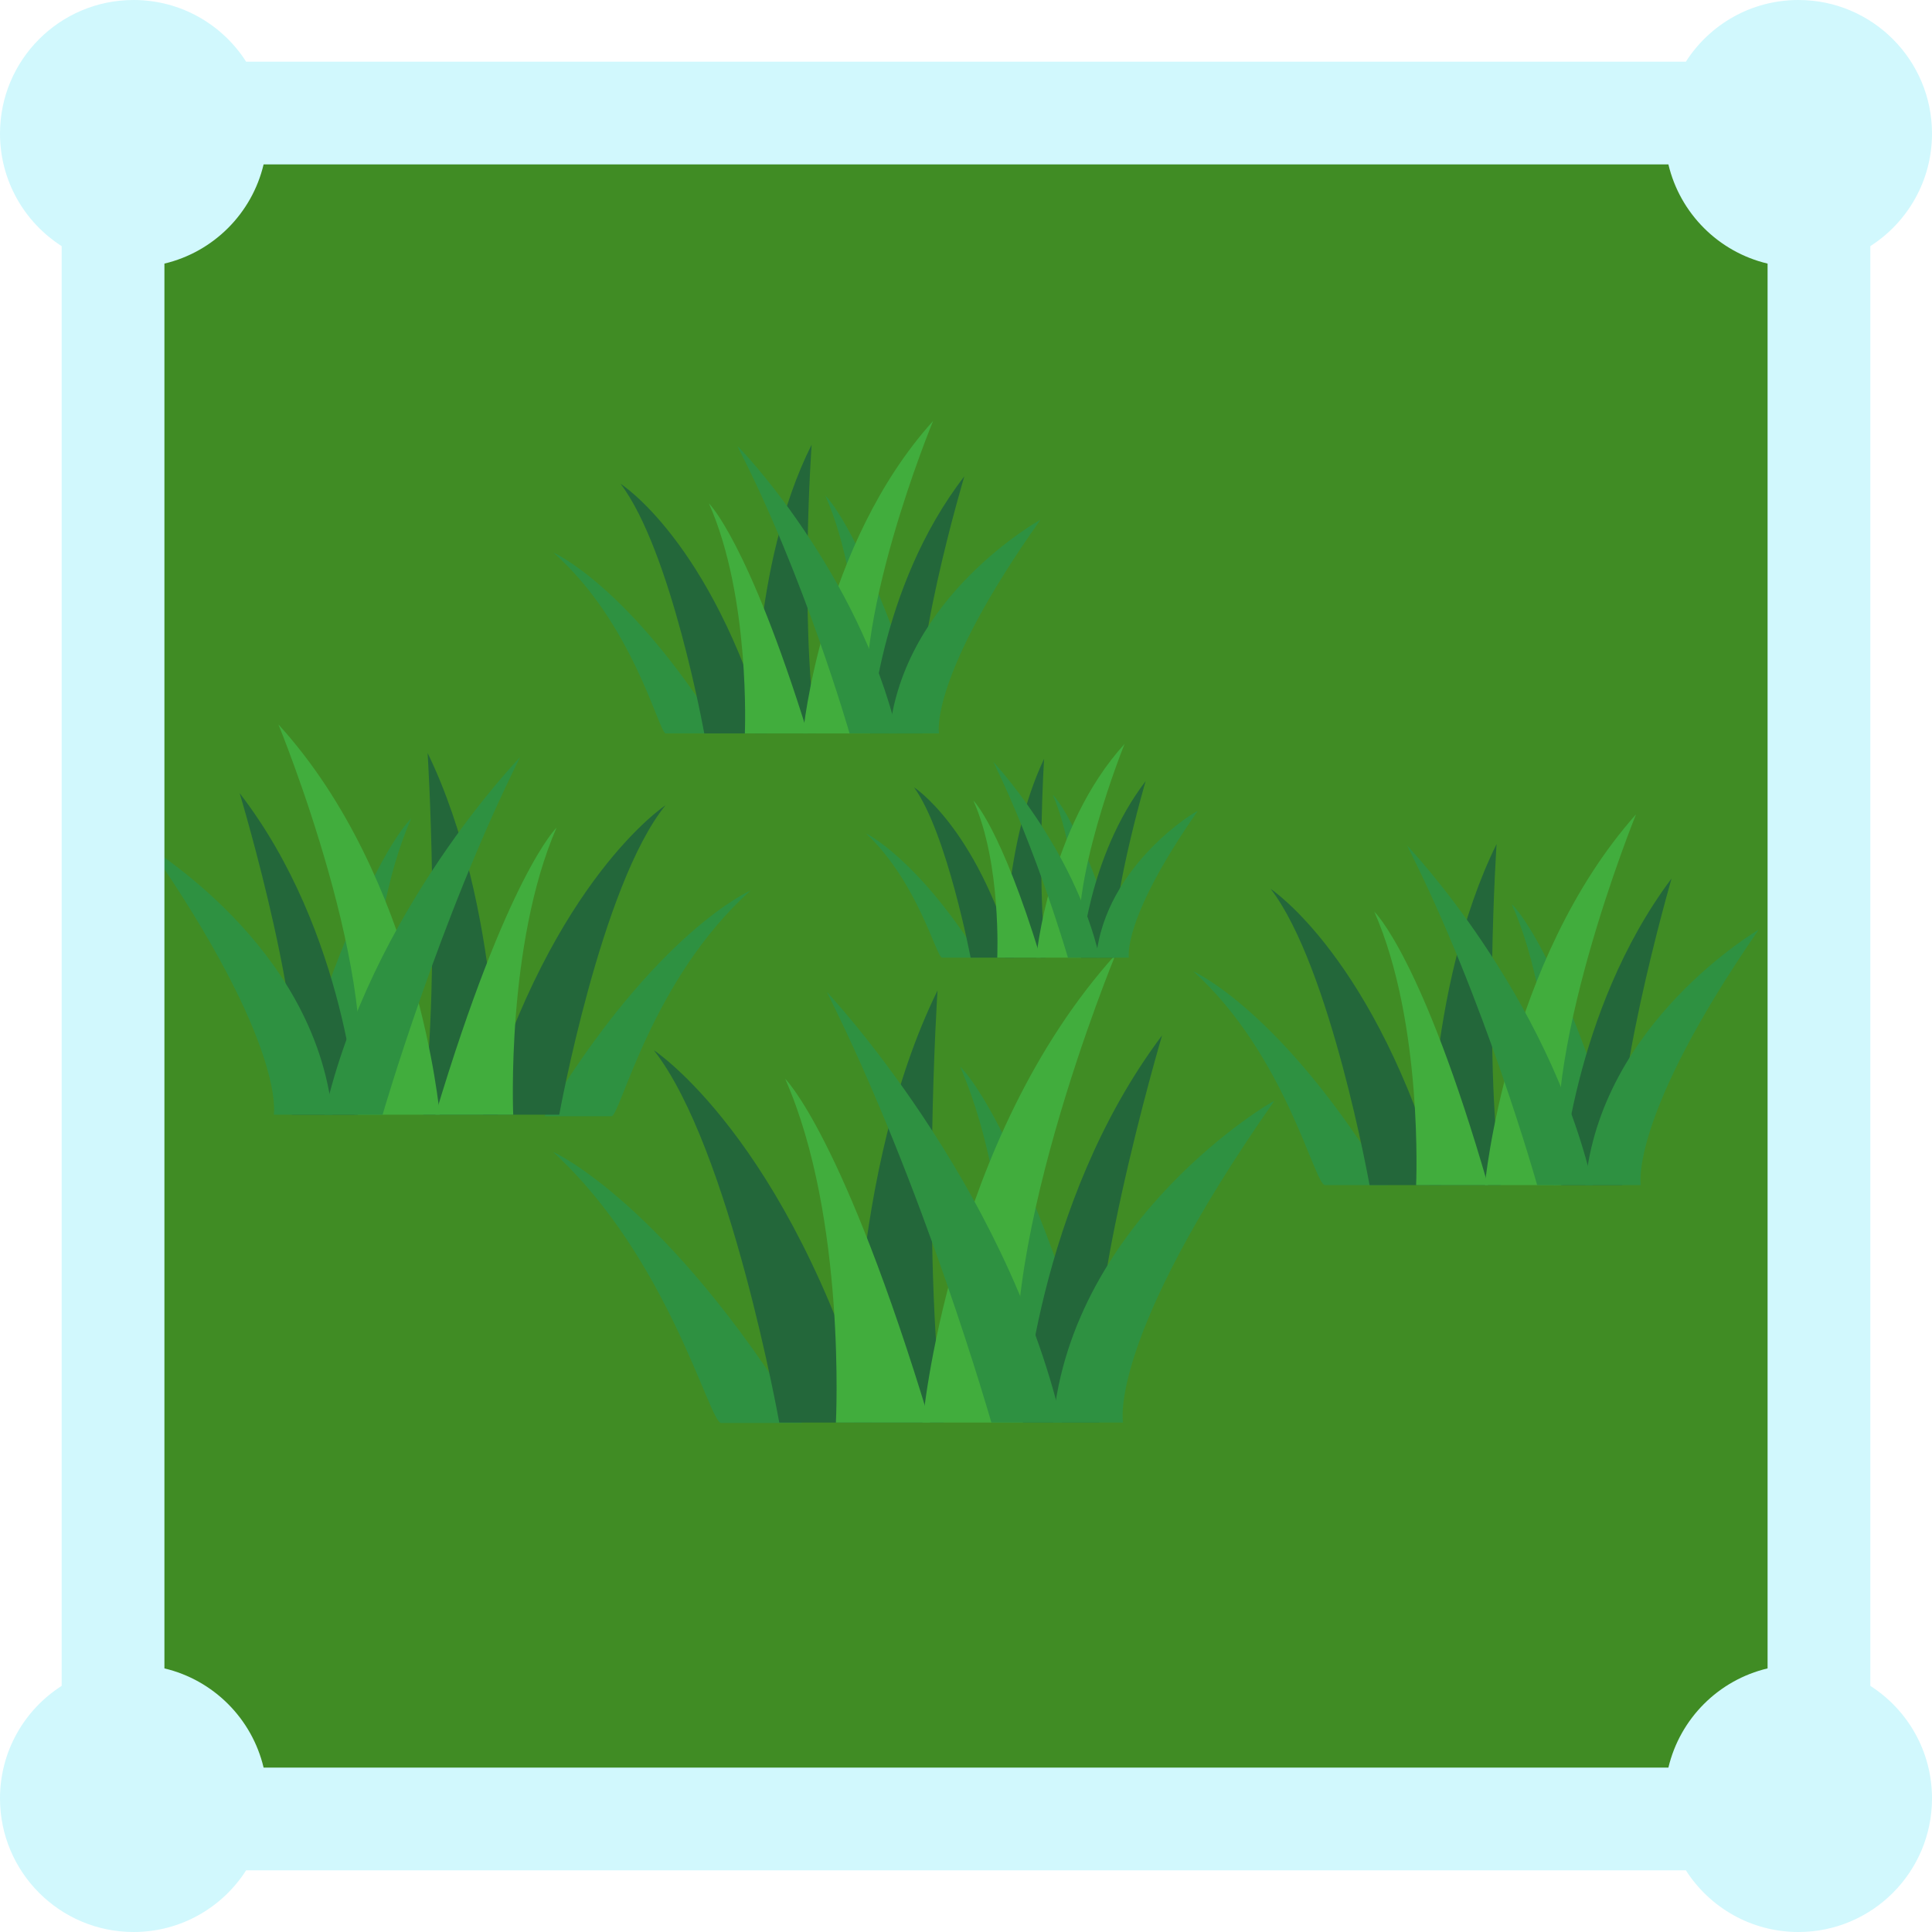
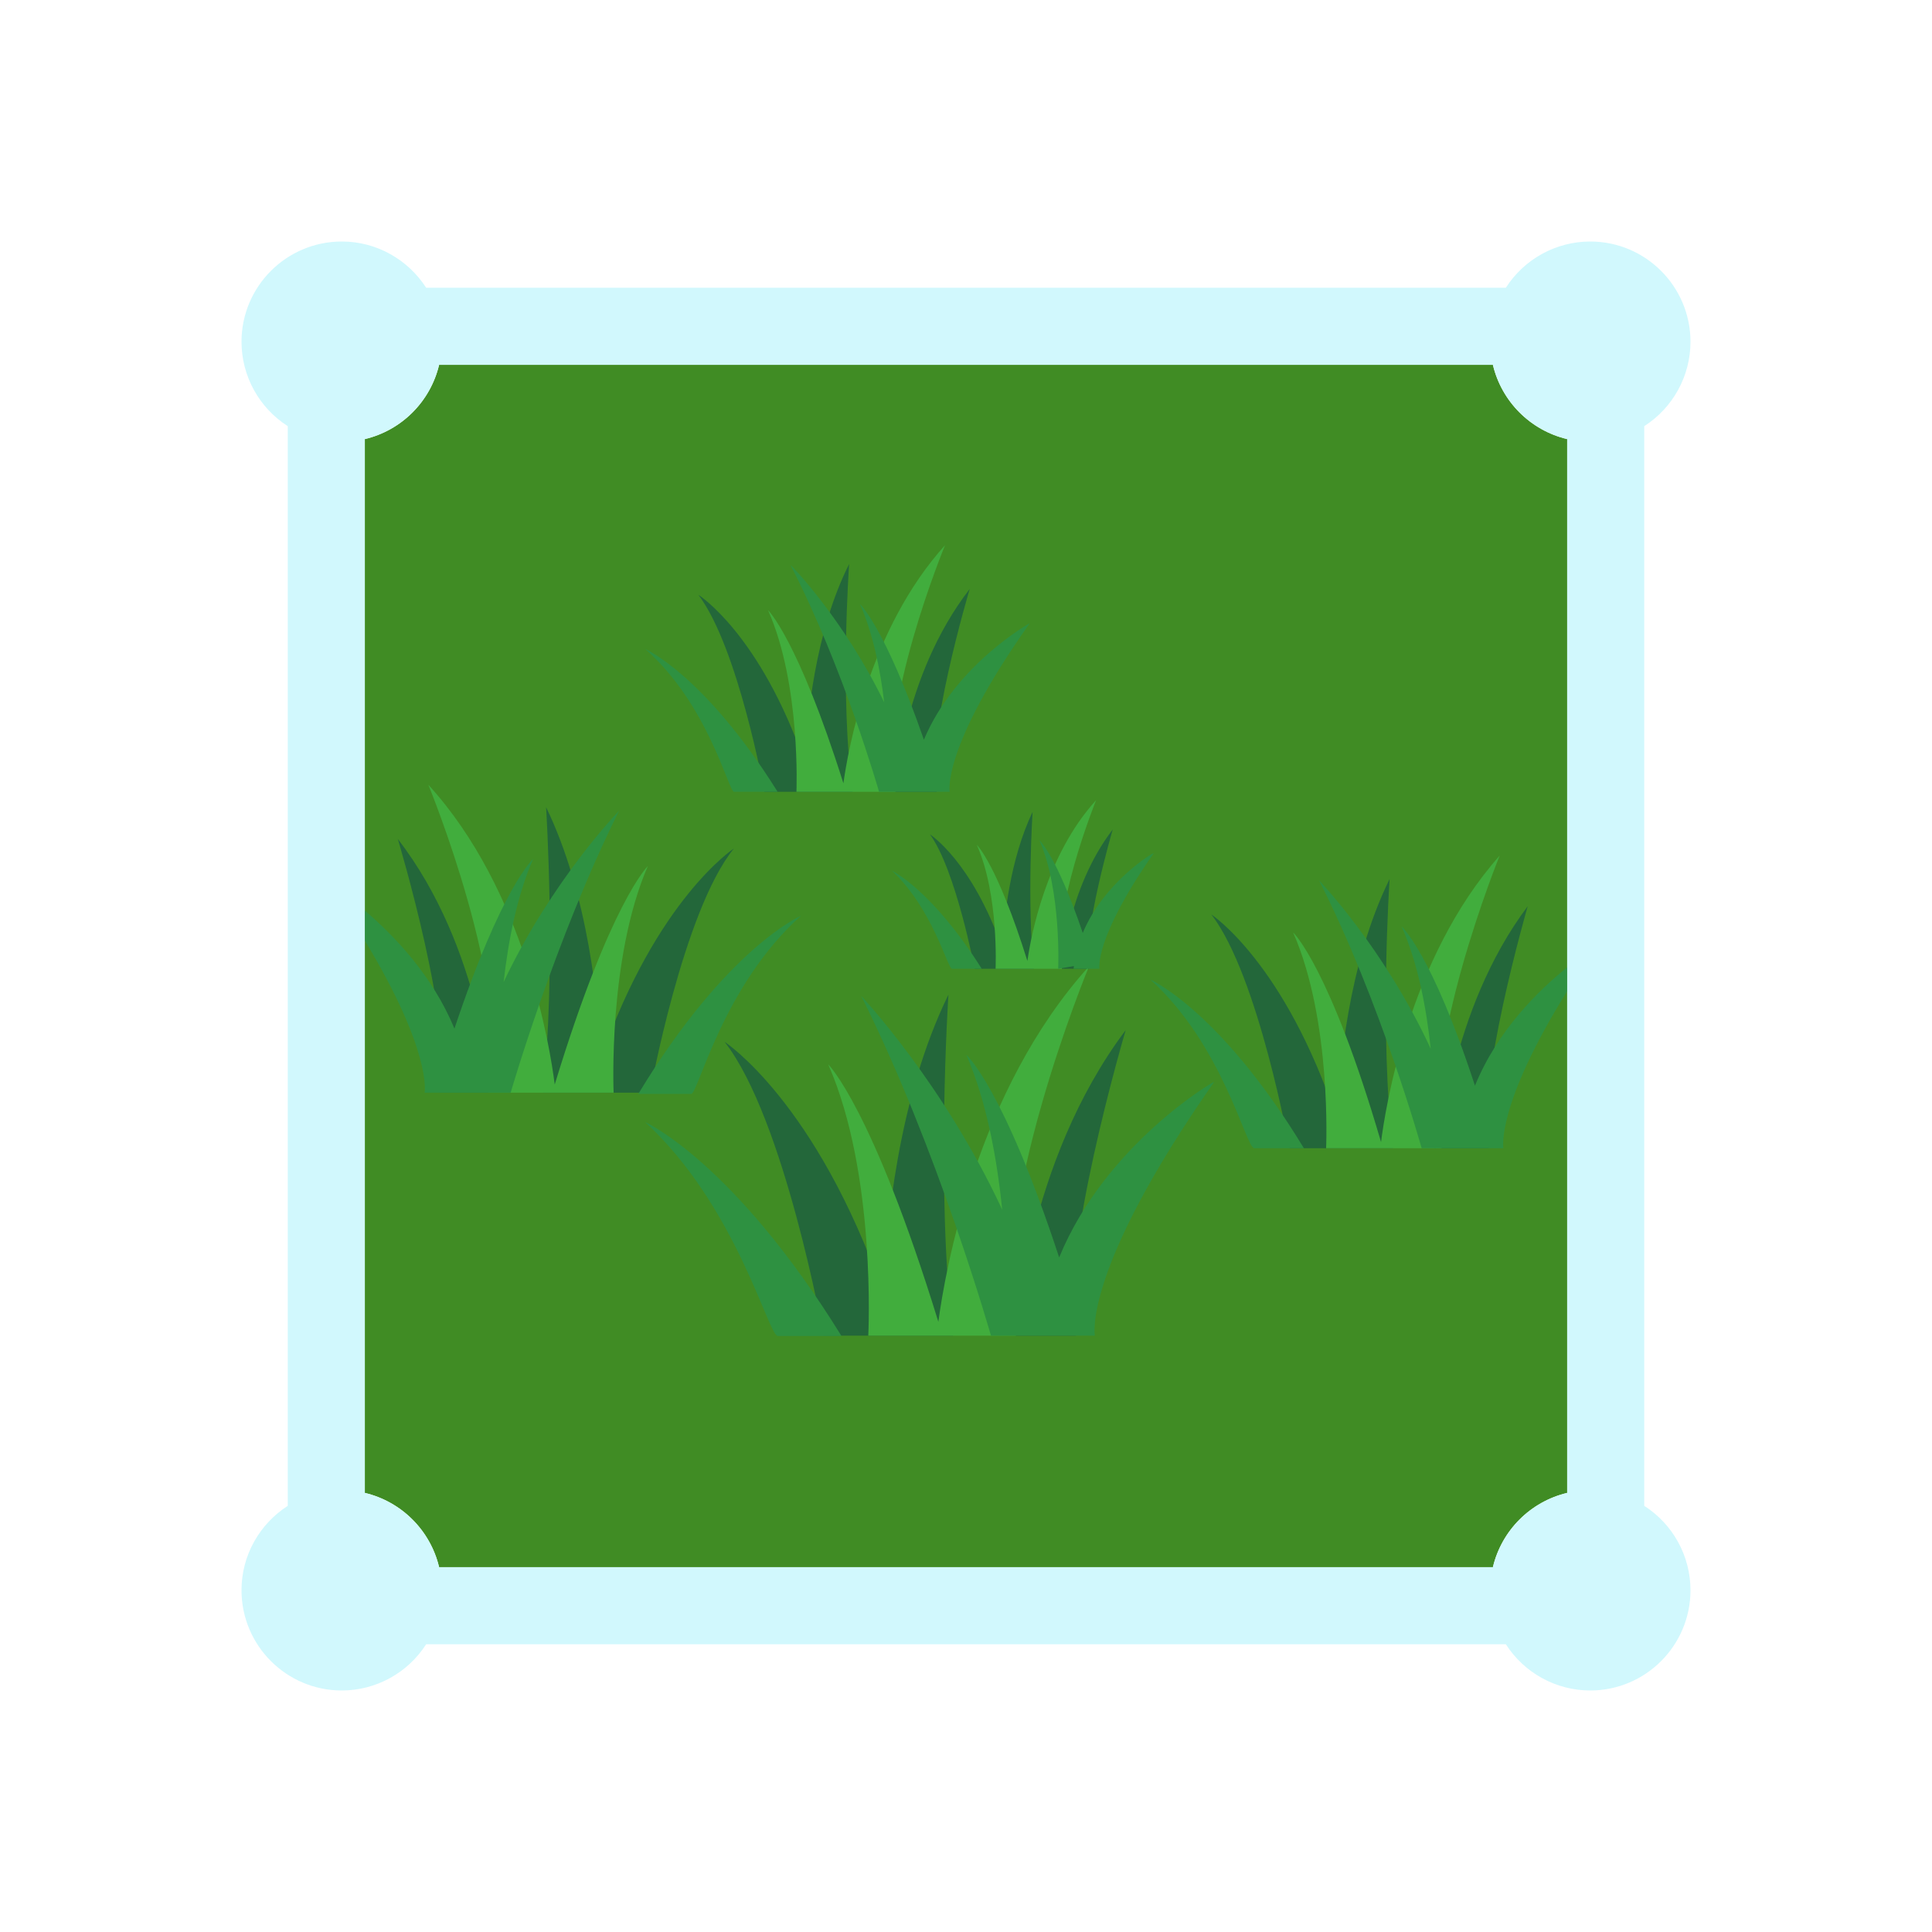
- <svg xmlns="http://www.w3.org/2000/svg" id="a" viewBox="0 0 188 188">
-   <defs>
-     <style>.c{fill:#2e9141;}.d{fill:#d1f8fd;fill-rule:evenodd;}.e{fill:#41ad3d;}.f{fill:#408c24;}.g{fill:#23673a;}</style>
-   </defs>
-   <g id="b">
-     <rect class="f" x="14.54" y="14" width="157.7" height="159.41" />
-     <g>
-       <path class="c" d="M116.12,94.52c9.01,8.14,11.79,20.8,12.81,20.8h6.12c-10.34-17.03-18.93-20.8-18.93-20.8" />
-       <path class="g" d="M133.27,115.32s-3.8-21.25-9.62-28.82c0,0,10.19,6.69,16.58,28.82h-7" />
-       <path class="c" d="M151.18,115.32s.72-16.58-4.07-27.33c0,0,4.64,4.07,11.06,26.19l-7,1.18" />
-       <path class="g" d="M139.09,115.32s-.42-19.05,6.54-33.19c0,0-1.29,19.35,.42,33.19h-7" />
-       <path class="e" d="M144.49,115.32s2.05-21.82,14.71-36.08c0,0-9.88,24.29-7.15,36.08h-7.57" />
-       <path class="g" d="M151.9,115.32s1.03-16.88,10.76-29.84c0,0-6.54,22.54-4.79,29.84h-5.97" />
-       <path class="c" d="M154.98,115.32h-5.4s-5.09-18.17-12.66-33.04c0,0,13.69,14.26,18.06,33.04" />
-       <path class="c" d="M154.26,115.32h5.4s-1.18-6.54,11.48-24.86c0,0-15.44,9.01-16.88,24.86" />
-       <path class="e" d="M137.8,115.32s.72-15.7-4.07-26.61c0,0,4.64,4.37,11.06,26.61h-7" />
-       <path class="c" d="M53.85,112.12c11.22,10.34,15.13,26.19,16.31,26.35h7.87c-13.23-21.4-24.14-26.35-24.14-26.35" />
-       <path class="g" d="M75.83,138.43s-4.79-26.76-12.2-36.23c0,0,12.96,8.44,21.25,36.23h-9.01" />
-       <path class="c" d="M98.37,138.43s1.03-20.95-4.94-34.63c0,0,5.66,4.94,13.95,33.04l-9.01,1.6" />
-       <path class="g" d="M83.09,138.43s-.57-24.29,8.14-42.05c0,0-1.6,24.45,.57,42.05h-8.74" />
-       <path class="e" d="M89.78,138.43s2.47-27.49,18.78-45.55c0,0-12.66,30.57-9.01,45.55h-9.73" />
-       <path class="g" d="M99.55,138.43s1.18-21.25,13.53-37.68c0,0-8.44,28.51-6.12,37.68h-7.41" />
-       <path class="c" d="M103.31,138.43h-6.84s-6.54-23-16.01-41.9c0,0,17.3,18.32,22.85,41.9" />
-       <path class="c" d="M102.44,138.43h6.84s-1.6-7.98,14.71-31.29c0-.15-19.66,11.37-21.52,31.29" />
-       <path class="e" d="M81.34,138.43s1.03-19.92-4.94-33.46c0,0,5.66,5.51,14.1,33.46h-9.16" />
-       <path class="c" d="M84.27,81.1c5.09,4.79,6.84,12.09,7.41,12.09h3.65c-6.12-9.73-11.06-12.09-11.06-12.09" />
-       <path class="g" d="M94.45,93.19s-2.32-12.2-5.51-16.58c0,0,5.97,3.8,9.73,16.58h-4.22" />
-       <path class="c" d="M104.76,93.19s.42-9.62-2.32-15.85c0,0,2.62,2.32,6.54,15.13l-4.22,.72" />
-       <path class="g" d="M97.8,93.19s-.15-11.06,3.8-19.35c0,0-.72,11.22,.15,19.35h-3.92" />
-       <path class="e" d="M100.84,93.19s1.18-12.66,8.59-20.8c0,0-5.66,13.95-4.22,20.8h-4.37" />
-       <path class="g" d="M105.21,93.19s.57-9.73,6.27-17.18c0,0-3.8,12.96-2.93,17.18h-3.35" />
-       <path class="c" d="M106.96,93.19h-3.04s-3.04-10.49-7.26-19.05c-.15-.15,7.87,8.29,10.34,19.05" />
-       <path class="c" d="M106.66,93.19h3.19s-.72-3.65,6.69-14.26c0-.15-9.01,5.25-9.88,14.26" />
-       <path class="e" d="M97.04,93.19s.42-9.16-2.32-15.28c0,0,2.62,2.47,6.54,15.28h-4.22" />
-       <path class="c" d="M73.05,86.65c-9.62,8.59-12.66,21.82-13.53,21.97h-6.54c10.91-18.06,20.07-21.97,20.07-21.97" />
-       <path class="g" d="M54.42,108.47s4.07-22.39,10.34-30.11c0,0-10.91,7.15-17.75,30.11h7.41" />
-       <path class="c" d="M35.79,108.47s-.72-17.6,4.22-28.82c0,0-4.79,4.22-11.79,27.49l7.57,1.29" />
-       <path class="g" d="M48.45,108.47s.42-20.23-6.84-35.2c0,0,1.29,20.38-.42,35.2h7.26" />
-       <path class="e" d="M42.79,108.47s-2.05-23-15.7-37.98c0,0,10.49,25.47,7.41,37.98h8.29" />
-       <path class="g" d="M34.8,108.47s-1.03-17.75-11.48-31.29c0,0,7.15,23.72,5.09,31.29h6.39" />
-       <path class="c" d="M31.57,108.47h5.66s5.51-19.05,13.38-34.79c0,0-14.56,14.98-19.05,34.79" />
-       <path class="c" d="M32.3,108.47h-5.66s1.29-6.69-12.2-26.19c-.3,.15,16.16,9.47,17.91,26.19" />
-       <path class="e" d="M49.94,108.47s-.72-16.58,4.22-27.94c0,0-4.79,4.64-11.79,27.94h7.57" />
-       <path class="c" d="M53.85,53.77c7.72,6.84,10.19,17.3,10.91,17.6h5.4c-9.01-14.41-16.31-17.6-16.31-17.6" />
-       <path class="g" d="M68.53,71.37s-3.19-17.75-8.14-24.29c0,0,8.74,5.51,14.26,24.29h-6.12" />
-       <path class="c" d="M83.81,71.37s.57-13.95-3.5-23.15c0,0,3.8,3.5,9.62,21.97l-6.12,1.18" />
-       <path class="g" d="M73.47,71.37s-.42-16.31,5.51-28.1c0,0-1.18,16.31,.42,28.1h-5.97" />
-       <path class="e" d="M78.14,71.37s1.75-18.32,12.66-30.41c0,0-8.44,20.38-6.12,30.41h-6.54" />
-       <path class="g" d="M84.68,71.37s.72-14.1,9.16-25.02c0,0-5.66,18.93-4.07,25.02h-5.09" />
-       <path class="c" d="M87.31,71.37h-4.64s-4.37-15.28-10.91-27.94c.15,0,11.79,12.2,15.55,27.94" />
-       <path class="c" d="M86.58,71.37h4.79s-1.03-5.4,9.88-20.8c0,0-13.38,7.41-14.71,20.8" />
-       <path class="e" d="M72.48,71.37s.57-13.23-3.5-22.39c0,0,3.8,3.65,9.62,22.39h-6.12" />
-     </g>
-     <path class="d" d="M6,23.95C2.39,21.64,0,17.6,0,13,0,5.82,5.82,0,13,0c4.6,0,8.64,2.39,10.95,6H164.05c2.31-3.61,6.35-6,10.95-6,7.18,0,13,5.82,13,13,0,4.6-2.39,8.64-6,10.95V164.05c3.61,2.31,6,6.35,6,10.95,0,7.18-5.82,13-13,13-4.6,0-8.64-2.39-10.95-6H23.95c-2.31,3.61-6.35,6-10.95,6-7.18,0-13-5.82-13-13,0-4.6,2.39-8.64,6-10.95V23.95Zm156.35-7.95H25.65c-1.13,4.77-4.88,8.52-9.65,9.65V162.35c4.77,1.13,8.52,4.88,9.65,9.65H162.35c1.13-4.77,4.88-8.52,9.65-9.65V25.65c-4.77-1.13-8.52-4.88-9.65-9.65Z" />
+ <svg xmlns="http://www.w3.org/2000/svg" xml:space="preserve" fill-rule="evenodd" stroke-linejoin="round" stroke-miterlimit="2" clip-rule="evenodd" viewBox="0 0 64 64">
+   <g id="green">
+     <path fill="#408c24" d="M49.454 12.085a3.32 3.32 0 0 0 2.461 2.461v34.908a3.32 3.32 0 0 0-2.461 2.461H14.546a3.32 3.32 0 0 0-2.461-2.461V14.546a3.32 3.32 0 0 0 2.461-2.461h34.908Z" />
+     <path fill="#23673a" d="M46.145 38.036h-3.432s-1.021-5.709-2.584-7.742c0 0 2.445 1.606 4.161 6.798.064-1.654.365-5.171 1.742-7.972 0 0-.347 5.198.113 8.916Zm-10.969-5.944s.153-2.615 1.685-4.616c0 0-1.021 3.482-.786 4.616h-.899Zm-13.644 4.105h-3.554c.459-3.983.112-9.457.112-9.457 1.403 2.893 1.739 6.514 1.817 8.322 1.836-5.272 4.403-6.953 4.403-6.953-1.685 2.073-2.778 8.088-2.778 8.088Zm6.71-9.967h-2.921s-.858-4.77-2.186-6.526c0 0 2.051 1.293 3.529 5.579.06-1.463.329-4.341 1.465-6.6 0 0-.316 4.381.113 7.547Zm-11.98 9.967h-1.716c.552-2.032-1.368-8.405-1.368-8.405 2.808 3.636 3.084 8.405 3.084 8.405Zm17.392 8.048s.317-5.709 3.636-10.121c0 0-2.267 7.66-1.644 10.121h-1.992Zm-2.083 0h-4.289s-1.287-7.19-3.279-9.733c0 0 3.039 1.978 5.254 8.323.092-2.183.492-6.481 2.161-9.885 0 0-.429 6.567.153 11.295Zm16.146-6.209s.276-4.535 2.891-8.017c0 0-1.757 6.056-1.287 8.017h-1.604ZM29.661 26.23s.194-3.789 2.462-6.72c0 0-1.522 5.086-1.093 6.72h-1.369Zm4.586 5.862h-1.961s-.623-3.278-1.481-4.453c0 0 1.39.886 2.398 3.778.053-1.006.253-2.951 1.003-4.523 0 0-.194 3.012.041 5.198Z" />
+     <path fill="#41ad3d" d="M29.661 26.23h-3.278s.153-3.554-.94-6.016c0 0 .983.944 2.496 5.734.15-1.089.854-5.104 3.367-7.888 0 0-2.268 5.474-1.645 8.17Zm3.993 18.015h-4.891s.275-5.351-1.328-8.987c0 0 1.459 1.42 3.649 8.529.226-1.685 1.262-7.648 4.991-11.777 0 0-3.401 8.211-2.421 12.235Zm1.522-12.153H32.98s.113-2.461-.623-4.106c0 0 .67.631 1.677 3.847.119-.834.614-3.504 2.276-5.327 0 0-1.522 3.748-1.134 5.586Zm-14.849 4.105H16.18c.828-3.36-1.991-10.202-1.991-10.202 3.21 3.523 4.032 8.699 4.187 9.932 1.835-6.026 3.084-7.236 3.084-7.236-1.327 3.054-1.133 7.506-1.133 7.506Zm27.431 1.839h-3.829s.194-4.218-1.093-7.149c0 0 1.218 1.148 2.913 6.947.133-1.062.902-6.081 3.929-9.49 0 0-2.655 6.526-1.92 9.692Z" />
+     <path fill="#2e9141" d="M12.085 30.164c.966.824 2.239 2.143 2.969 3.909 1.571-4.704 2.607-5.617 2.607-5.617-.537 1.22-.825 2.721-.978 4.076 1.61-3.398 3.828-5.679 3.828-5.679-2.114 4.228-3.595 9.344-3.595 9.344h-2.85s.258-1.331-1.981-5.04v-.993Zm39.83 2.668c-2.367 3.803-2.114 5.204-2.114 5.204h-2.217l-.061.01v-.01h-.429s-1.368-4.882-3.4-8.875c0 0 2.163 2.254 3.701 5.581-.141-1.326-.42-2.827-.964-4.049 0 0 .991.869 2.429 5.272.75-1.842 2.123-3.175 3.055-3.92v.787Zm-16.341-.829-.52.089s.112-2.584-.623-4.259c0 0 .564.499 1.437 3.071.71-1.698 2.352-2.676 2.352-2.642-1.992 2.849-1.798 3.83-1.798 3.83h-.858l.01-.089Zm.695 12.242h-3.442s-1.756-6.179-4.299-11.254c0 0 2.724 2.886 4.671 7.082-.17-1.678-.512-3.579-1.189-5.132 0 0 1.221 1.066 3.076 6.713 1.538-3.745 5.135-5.848 5.135-5.814-4.381 6.26-3.952 8.405-3.952 8.405Zm1.838-11.796s2.308 1.011 5.086 5.587h-1.644c-.276 0-1.021-3.401-3.442-5.587Zm-16.728 4.729h.01s2.931 1.328 6.485 7.077H25.76c-.317-.041-1.369-4.299-4.381-7.077Zm5.157-6.843c-2.584 2.308-3.401 5.862-3.636 5.903h-1.756c2.931-4.851 5.392-5.903 5.392-5.903Zm-5.157-8.834s1.961.858 4.381 4.729h-1.45c-.194-.082-.858-2.89-2.931-4.729Zm8.17 7.343s1.328.633 2.972 3.248h-.981c-.153 0-.623-1.961-1.991-3.248Zm1.91-2.614H29.12s-1.174-4.106-2.931-7.507c.031 0 1.794 1.842 3.101 4.544-.128-1.075-.366-2.268-.803-3.257 0 0 .821.756 2.118 4.493 1.055-2.5 3.509-3.86 3.509-3.86-2.931 4.137-2.655 5.587-2.655 5.587Z" />
+   </g>
+   <g id="blue">
+     <path fill="#d1f8fd" d="M9.532 14.117A3.326 3.326 0 0 1 8 11.319 3.325 3.325 0 0 1 11.319 8c1.175 0 2.206.613 2.798 1.532h35.766A3.326 3.326 0 0 1 52.681 8 3.325 3.325 0 0 1 56 11.319a3.326 3.326 0 0 1-1.532 2.798v35.766A3.326 3.326 0 0 1 56 52.681 3.325 3.325 0 0 1 52.681 56a3.326 3.326 0 0 1-2.798-1.532H14.117A3.326 3.326 0 0 1 11.319 56 3.325 3.325 0 0 1 8 52.681c0-1.175.613-2.206 1.532-2.798V14.117Zm39.922-2.032H14.546a3.32 3.32 0 0 1-2.461 2.461v34.908a3.32 3.32 0 0 1 2.461 2.461h34.908a3.32 3.32 0 0 1 2.461-2.461V14.546a3.32 3.32 0 0 1-2.461-2.461Z" />
  </g>
</svg>
